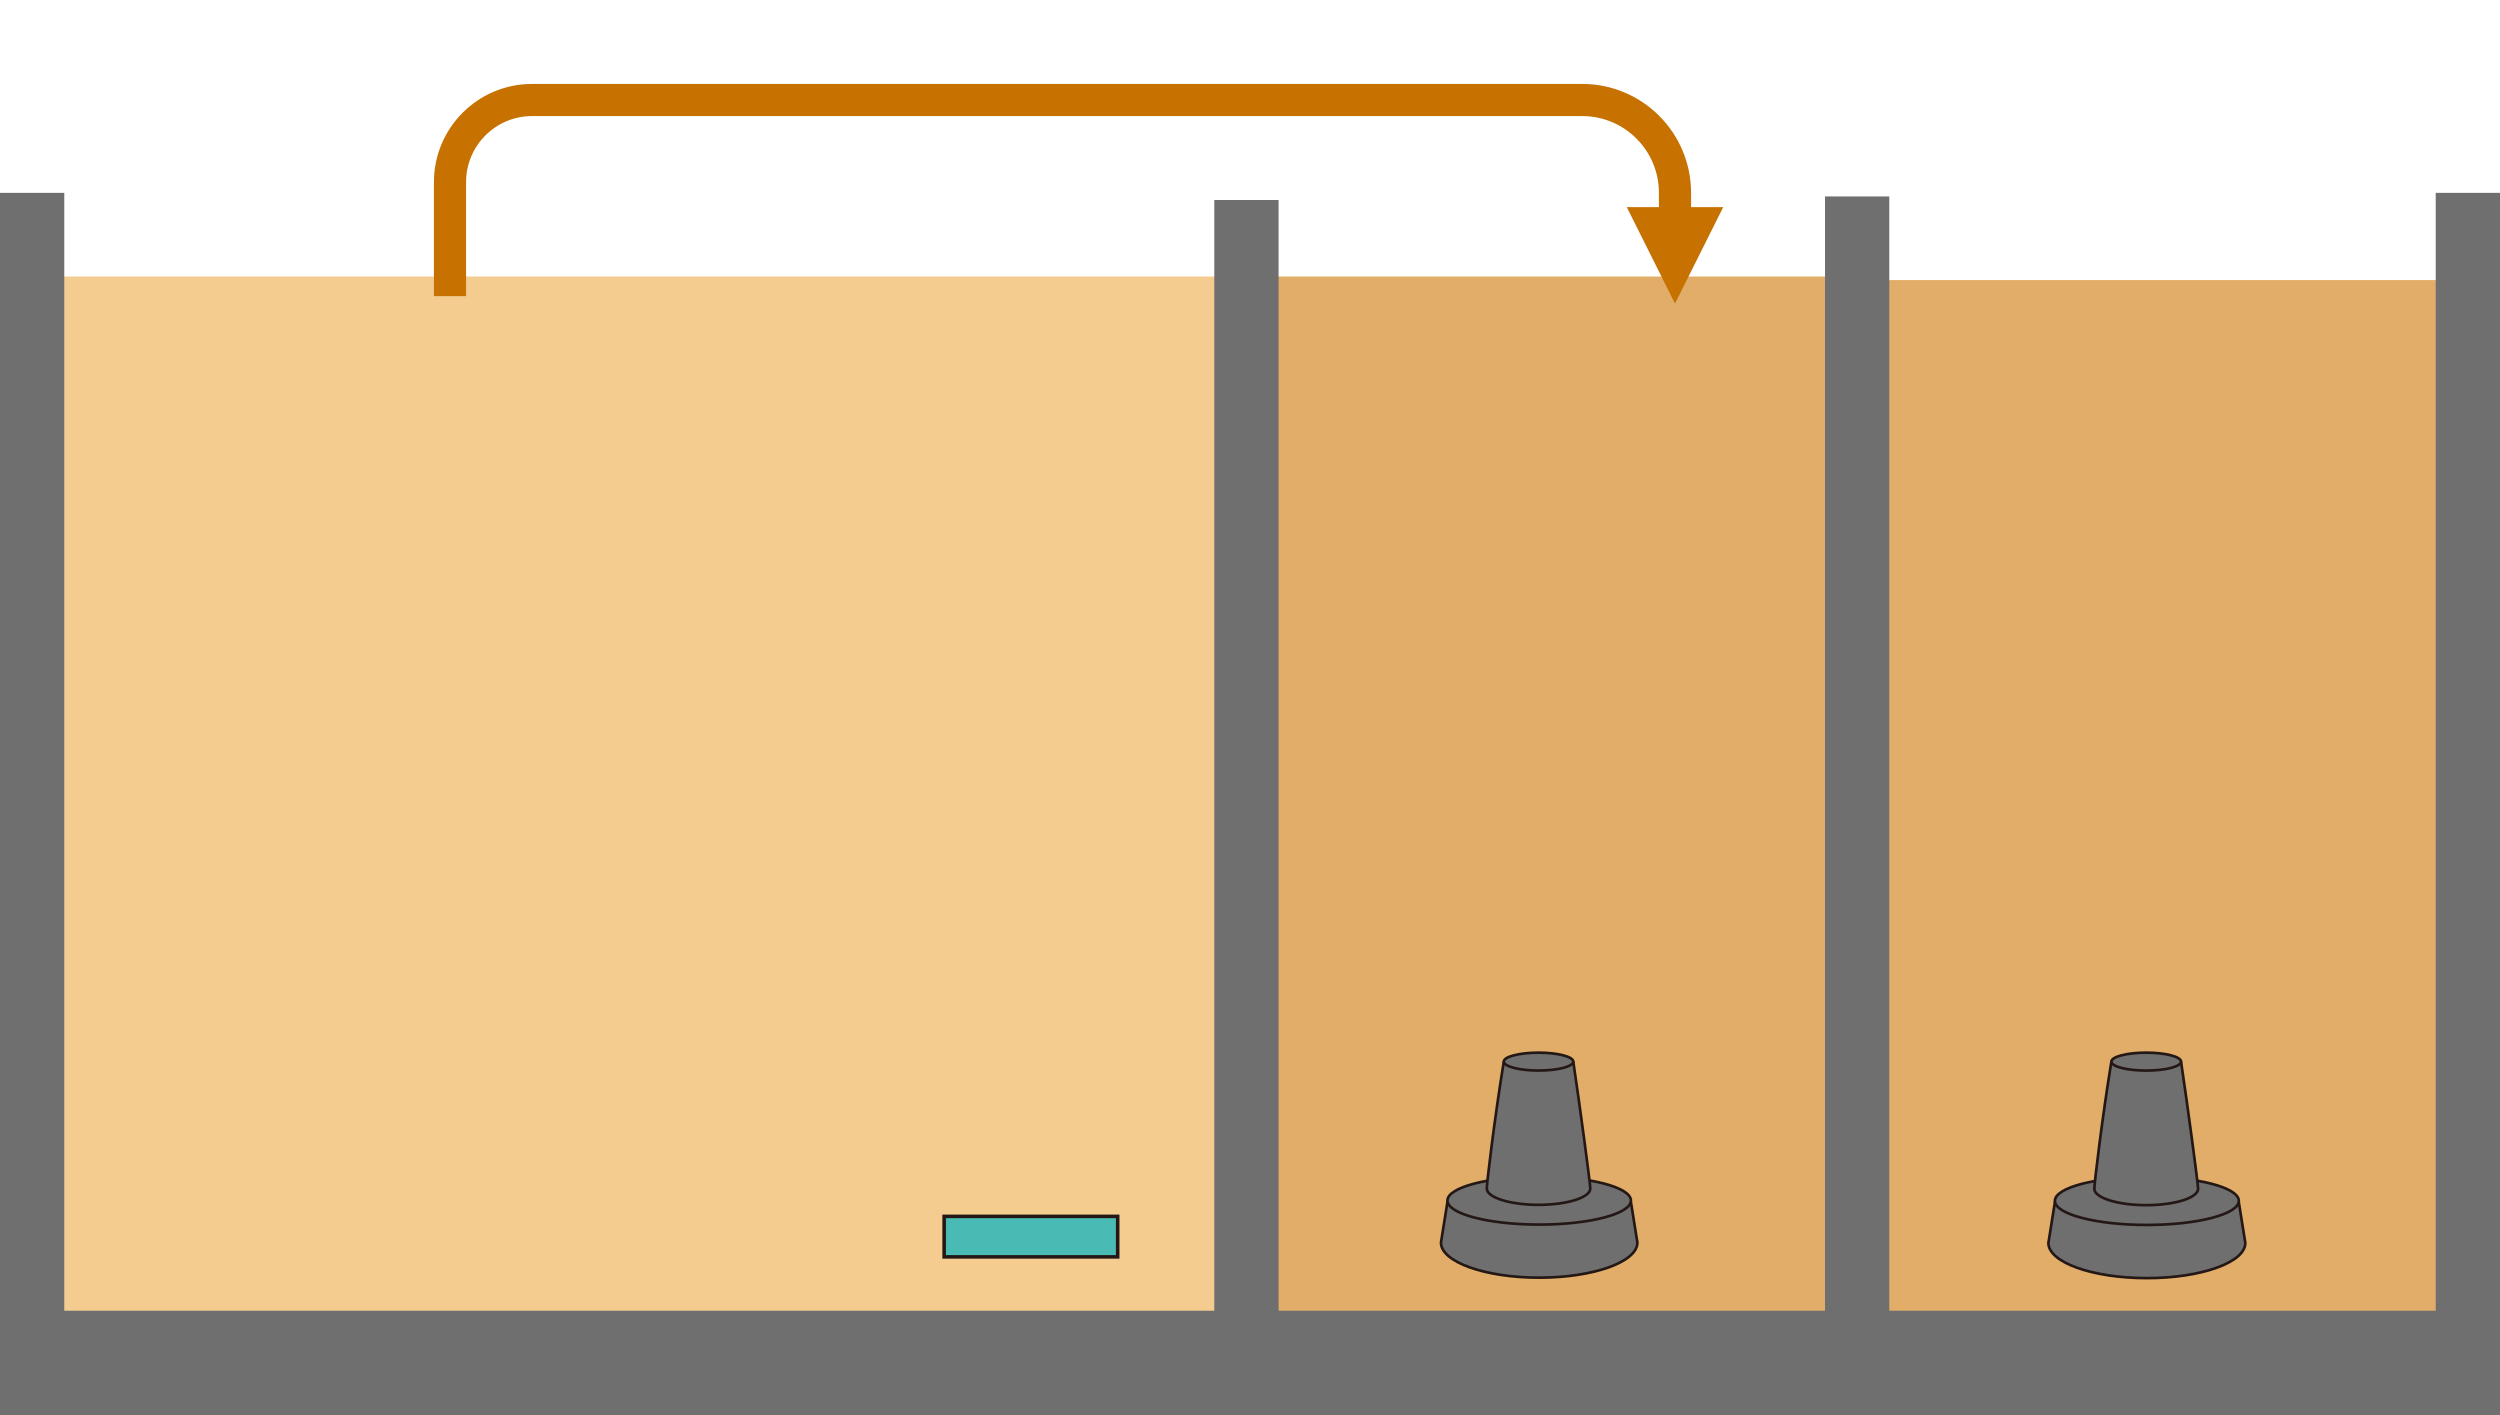
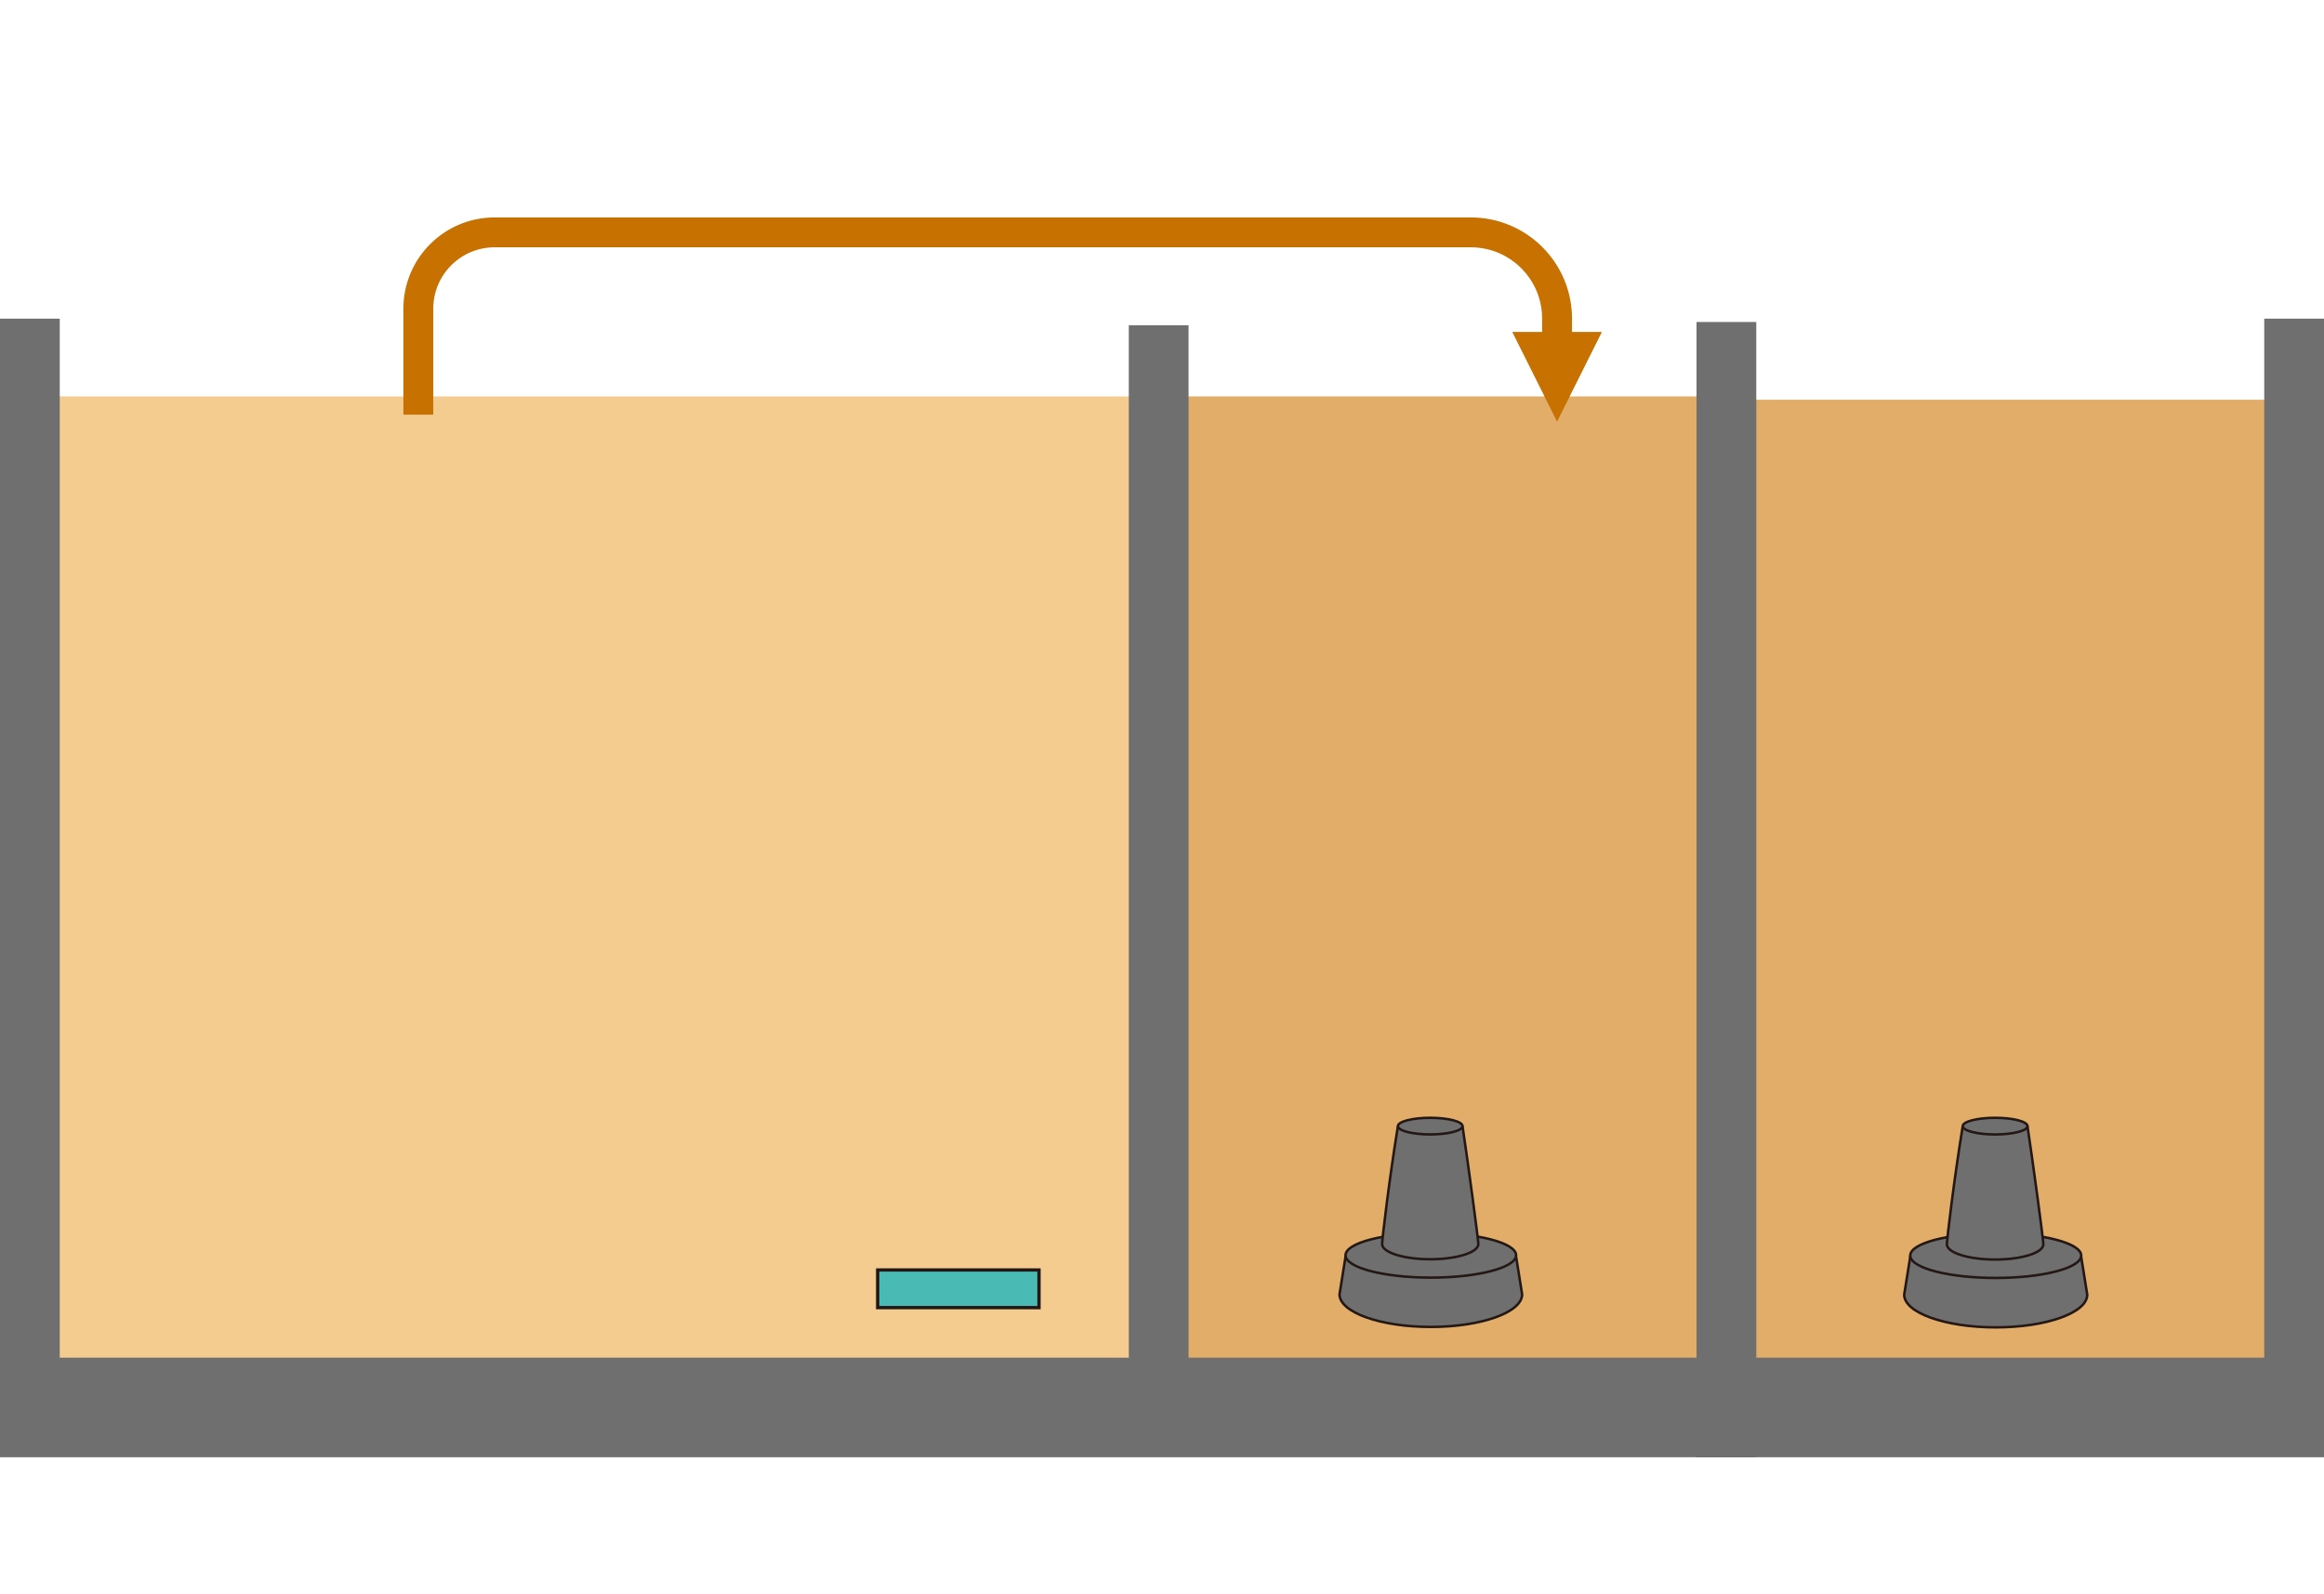
- <svg xmlns="http://www.w3.org/2000/svg" width="100%" height="100%" viewBox="0 0 700 396" version="1.1" xml:space="preserve" style="fill-rule:evenodd;clip-rule:evenodd;stroke-linecap:square;stroke-linejoin:round;stroke-miterlimit:1.5;">
-   <g id="_レイヤー_1_" transform="matrix(1,0,0,1,-37.01,-0.425)">
+ <svg xmlns="http://www.w3.org/2000/svg" width="100%" height="100%" viewBox="0 0 700 480" version="1.1" xml:space="preserve" style="fill-rule:evenodd;clip-rule:evenodd;stroke-linecap:square;stroke-linejoin:round;stroke-miterlimit:1.5;">
+   <g id="_レイヤー_1_" transform="matrix(1,0,0,1,-37.01,41.575)">
    <g transform="matrix(1,0,0,1.13719,0,-50.48193)">
      <rect x="51.35" y="112.85" width="331.65" height="255.12" style="fill:rgb(245,204,144);" />
    </g>
    <g transform="matrix(1,0,0,1.13719,0,-50.48193)">
      <rect x="383.01" y="112.85" width="170.08" height="255.12" style="fill:rgb(225,173,104);" />
    </g>
    <g transform="matrix(1,0,0,1.133271,0,-49.03959)">
      <rect x="553.09" y="112.85" width="170.08" height="255.12" style="fill:rgb(225,173,104);" />
    </g>
  </g>
-   <g transform="matrix(0.934605,0,0,2.192308,8.239782,-61.88461)">
-     <g transform="matrix(1.069971,-0,-0,0.45614,-8.816327,28.22807)">
-       <path d="M482.5,58L469,85L455.5,58L482.5,58Z" style="fill:rgb(198,113,0);" />
-       <path d="M126,78.423L126,50.998C126,38.297 136.297,28 148.998,28C210.455,28 378.225,28 443,28C457.359,28 469,39.641 469,54L469,63.4" style="fill:none;stroke:rgb(198,113,0);stroke-width:9px;" />
+   <g transform="matrix(0.934605,0,0,2.192308,8.239782,-19.88462)">
+     <g transform="matrix(1.069971,-0,-0,0.45614,-8.816327,9.070175)">
+       <path d="M482.5,100L469,127L455.5,100L482.5,100Z" style="fill:rgb(198,113,0);" />
+       <path d="M126,120.423L126,92.998C126,80.297 136.297,70 148.998,70C210.455,70 378.225,70 443,70C457.359,70 469,81.641 469,96L469,105.4" style="fill:none;stroke:rgb(198,113,0);stroke-width:9px;" />
    </g>
  </g>
-   <g id="_レイヤー_2_" transform="matrix(1,0,0,1,-37.01,-1.425)">
+   <g id="_レイヤー_2_" transform="matrix(1,0,0,1,-37.01,40.575)">
    <g transform="matrix(1,0,0,1,37.01,0.425)">
      <rect x="0" y="55" width="18" height="342" style="fill:rgb(111,111,111);" />
    </g>
-     <g transform="matrix(1,0,0,1,377.01,2.425)">
+     <g transform="matrix(1,0,0,0.973684,377.01,3.872368)">
      <rect x="0" y="55" width="18" height="342" style="fill:rgb(111,111,111);" />
    </g>
    <g transform="matrix(1,0,0,1,548.01,1.425)">
      <rect x="0" y="55" width="18" height="342" style="fill:rgb(111,111,111);" />
    </g>
    <g transform="matrix(1,0,0,1,719.01,0.425)">
      <rect x="0" y="55" width="18" height="342" style="fill:rgb(111,111,111);" />
    </g>
    <g transform="matrix(1.001431,0,0,1,37.01,0.425)">
      <rect x="0" y="368" width="699" height="30" style="fill:rgb(111,111,111);" />
    </g>
  </g>
-   <g id="_レイヤー_3_" transform="matrix(1,0,0,1,-37.01,-0.425)">
+   <g id="_レイヤー_3_" transform="matrix(1,0,0,1,-37.01,41.575)">
    <g transform="matrix(1,0,0,1,52,4)">
      <rect x="249.37" y="337.01" width="48.59" height="11.34" style="fill:rgb(74,187,180);stroke:rgb(35,24,21);stroke-width:1px;stroke-linecap:butt;stroke-linejoin:miter;stroke-miterlimit:10;" />
    </g>
    <g transform="matrix(0.997461,0,0,0.997941,1.118375,0.607827)">
      <path d="M493.8,337.08L442.3,337.08L440.48,348.45C440.48,353.89 452.82,358.3 468.05,358.3C483.28,358.3 495.62,353.89 495.62,348.45L493.8,337.08" style="fill:rgb(111,111,111);fill-rule:nonzero;stroke:rgb(35,24,21);stroke-width:0.75px;stroke-linecap:butt;stroke-linejoin:miter;stroke-miterlimit:10;" />
      <ellipse cx="468.05" cy="336.67" rx="25.75" ry="6.74" style="fill:rgb(111,111,111);stroke:rgb(35,24,21);stroke-width:0.75px;stroke-linecap:butt;stroke-linejoin:miter;stroke-miterlimit:10;" />
      <path d="M477.62,297.68C479.35,309.19 482.4,331.93 482.4,333.28C482.4,335.82 475.89,337.87 467.87,337.87C459.85,337.87 453.34,335.81 453.34,333.28C453.34,331.93 455.49,313.72 458.12,297.68" style="fill:rgb(111,111,111);fill-rule:nonzero;stroke:rgb(35,24,21);stroke-width:0.75px;stroke-linecap:butt;stroke-linejoin:miter;stroke-miterlimit:10;" />
      <ellipse cx="467.87" cy="297.68" rx="9.75" ry="2.51" style="fill:rgb(111,111,111);stroke:rgb(35,24,21);stroke-width:0.75px;stroke-linecap:butt;stroke-linejoin:miter;stroke-miterlimit:10;" />
    </g>
    <g>
      <path d="M663.88,337.08L612.38,337.08L610.56,348.45C610.56,353.89 622.9,358.3 638.13,358.3C653.36,358.3 665.7,353.89 665.7,348.45L663.88,337.08" style="fill:rgb(111,111,111);fill-rule:nonzero;stroke:rgb(35,24,21);stroke-width:0.75px;stroke-linecap:butt;stroke-linejoin:miter;stroke-miterlimit:10;" />
      <ellipse cx="638.13" cy="336.67" rx="25.75" ry="6.74" style="fill:rgb(111,111,111);stroke:rgb(35,24,21);stroke-width:0.75px;stroke-linecap:butt;stroke-linejoin:miter;stroke-miterlimit:10;" />
      <path d="M647.7,297.68C649.43,309.19 652.48,331.93 652.48,333.28C652.48,335.82 645.97,337.87 637.95,337.87C629.93,337.87 623.42,335.81 623.42,333.28C623.42,331.93 625.57,313.72 628.2,297.68" style="fill:rgb(111,111,111);fill-rule:nonzero;stroke:rgb(35,24,21);stroke-width:0.75px;stroke-linecap:butt;stroke-linejoin:miter;stroke-miterlimit:10;" />
      <ellipse cx="637.95" cy="297.68" rx="9.75" ry="2.51" style="fill:rgb(111,111,111);stroke:rgb(35,24,21);stroke-width:0.75px;stroke-linecap:butt;stroke-linejoin:miter;stroke-miterlimit:10;" />
    </g>
  </g>
  <g id="_レイヤー_4_">
    </g>
</svg>
